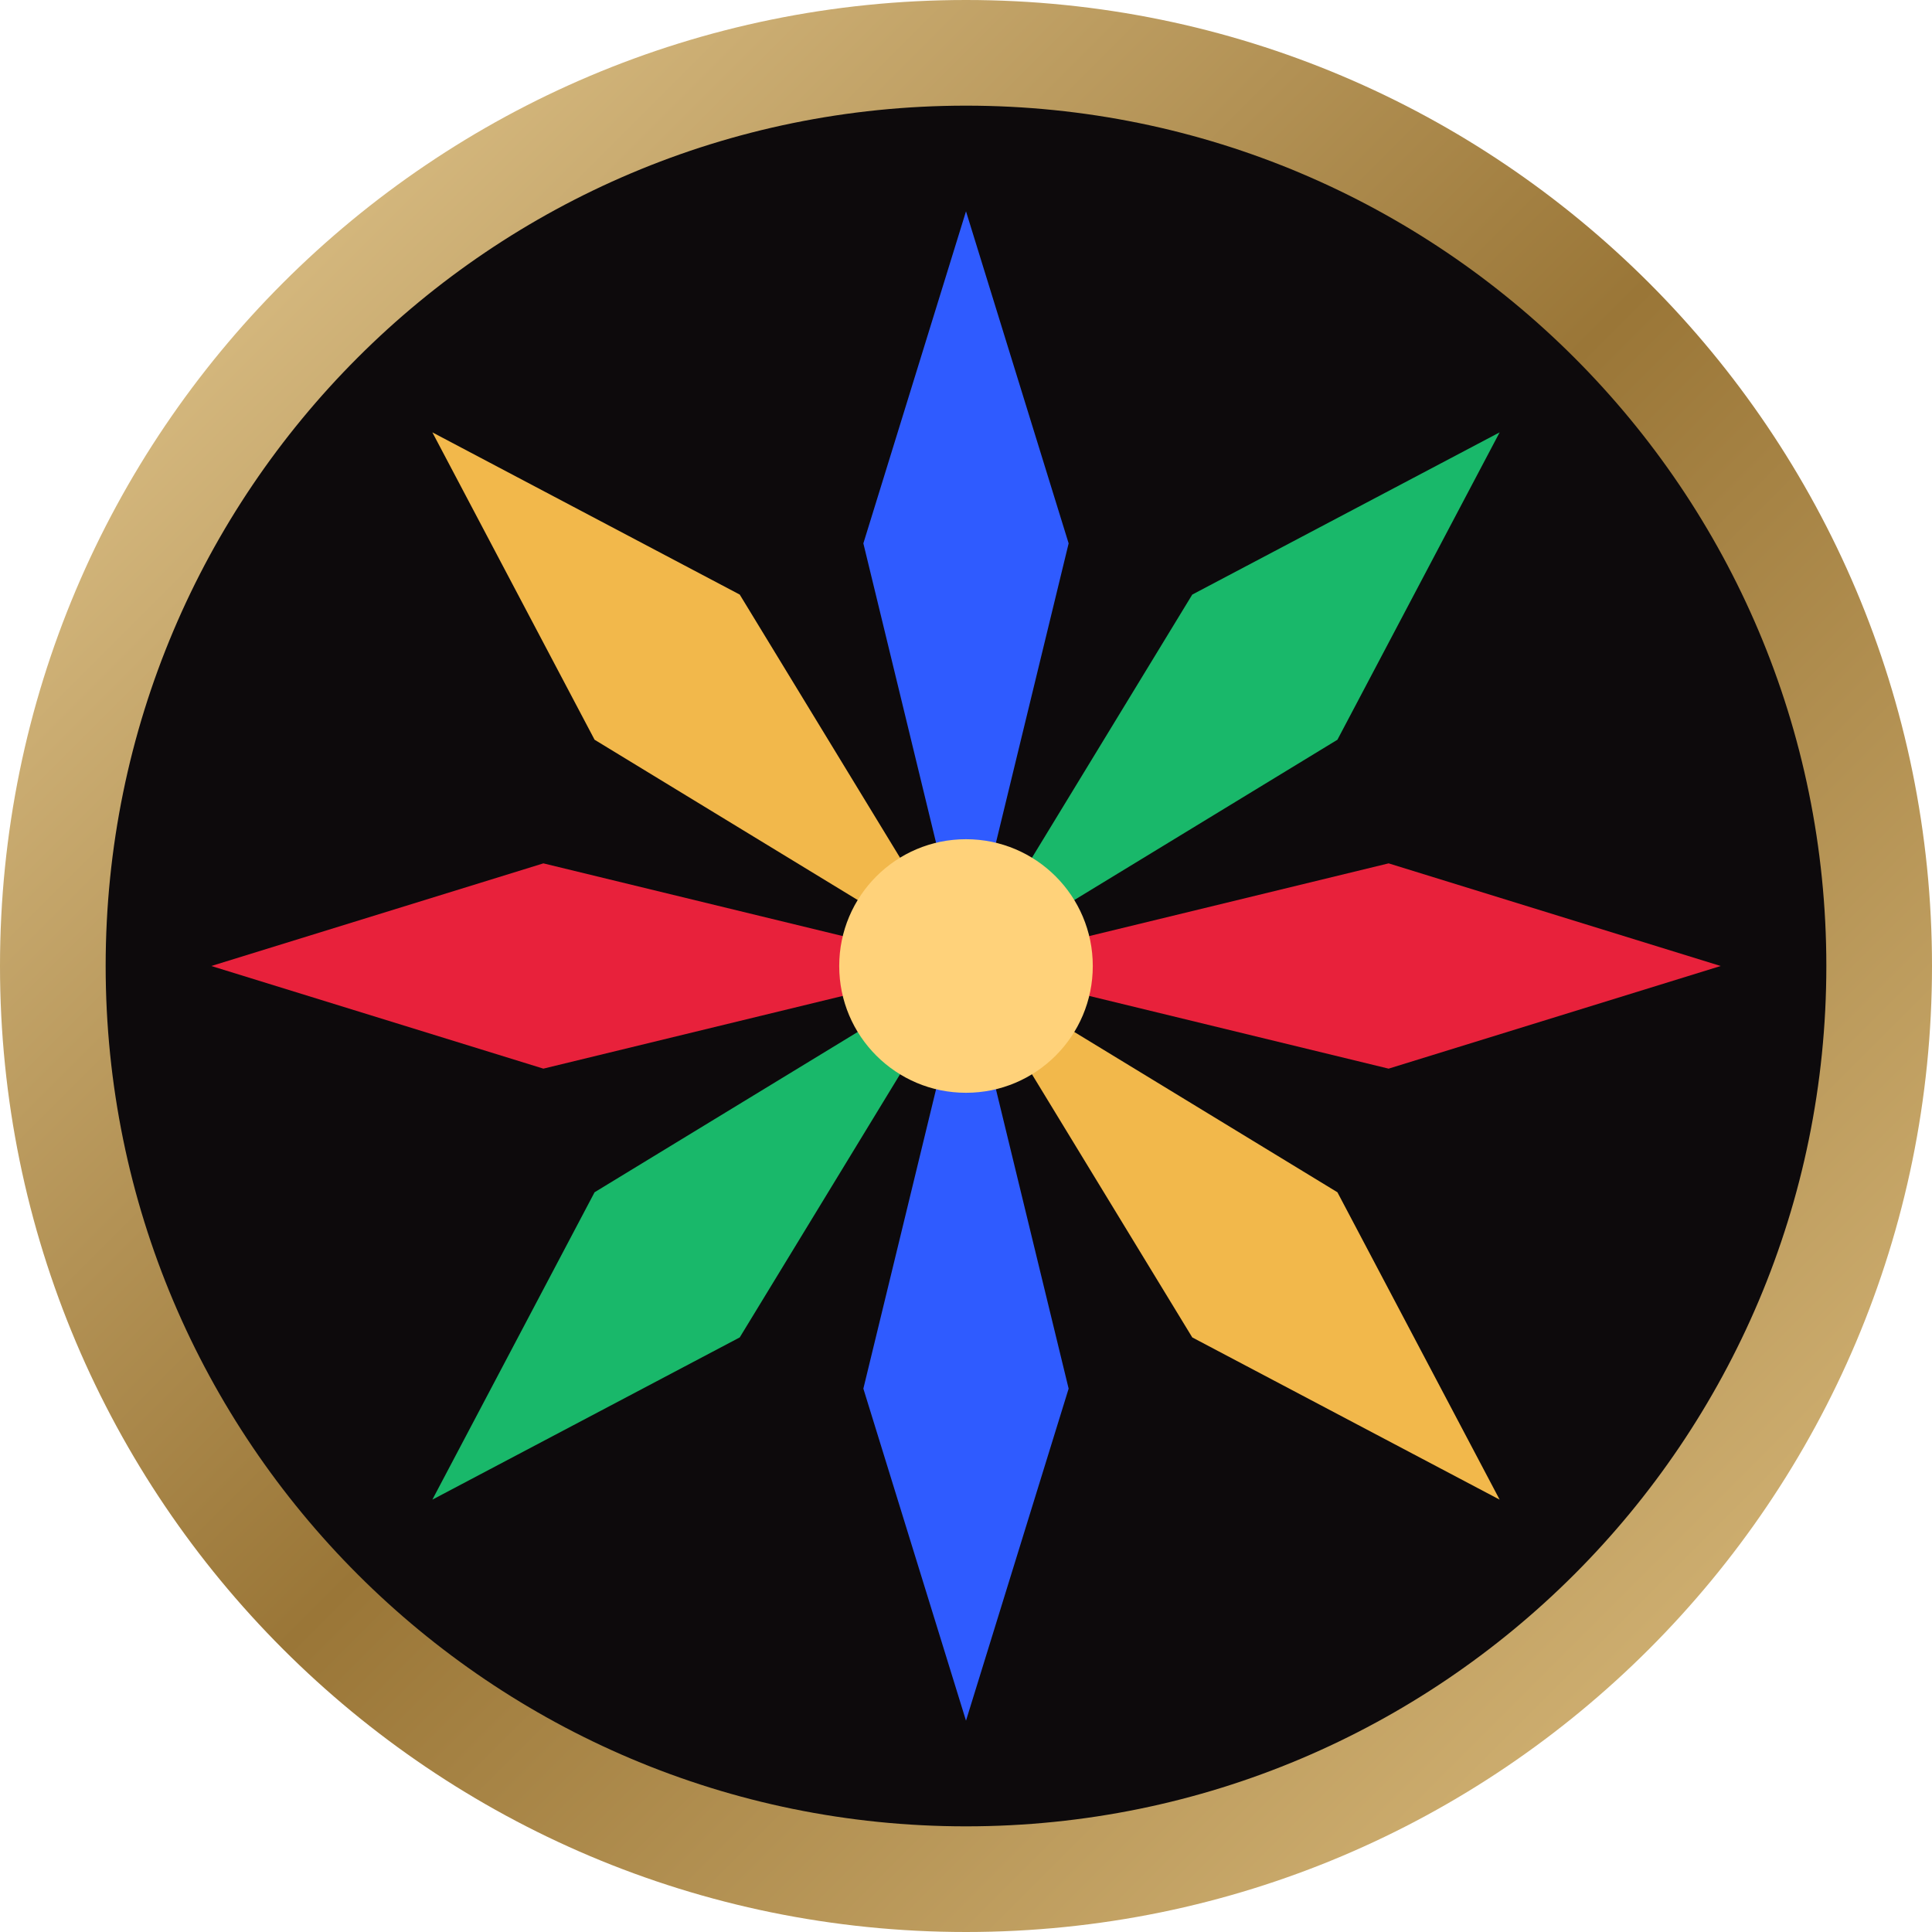
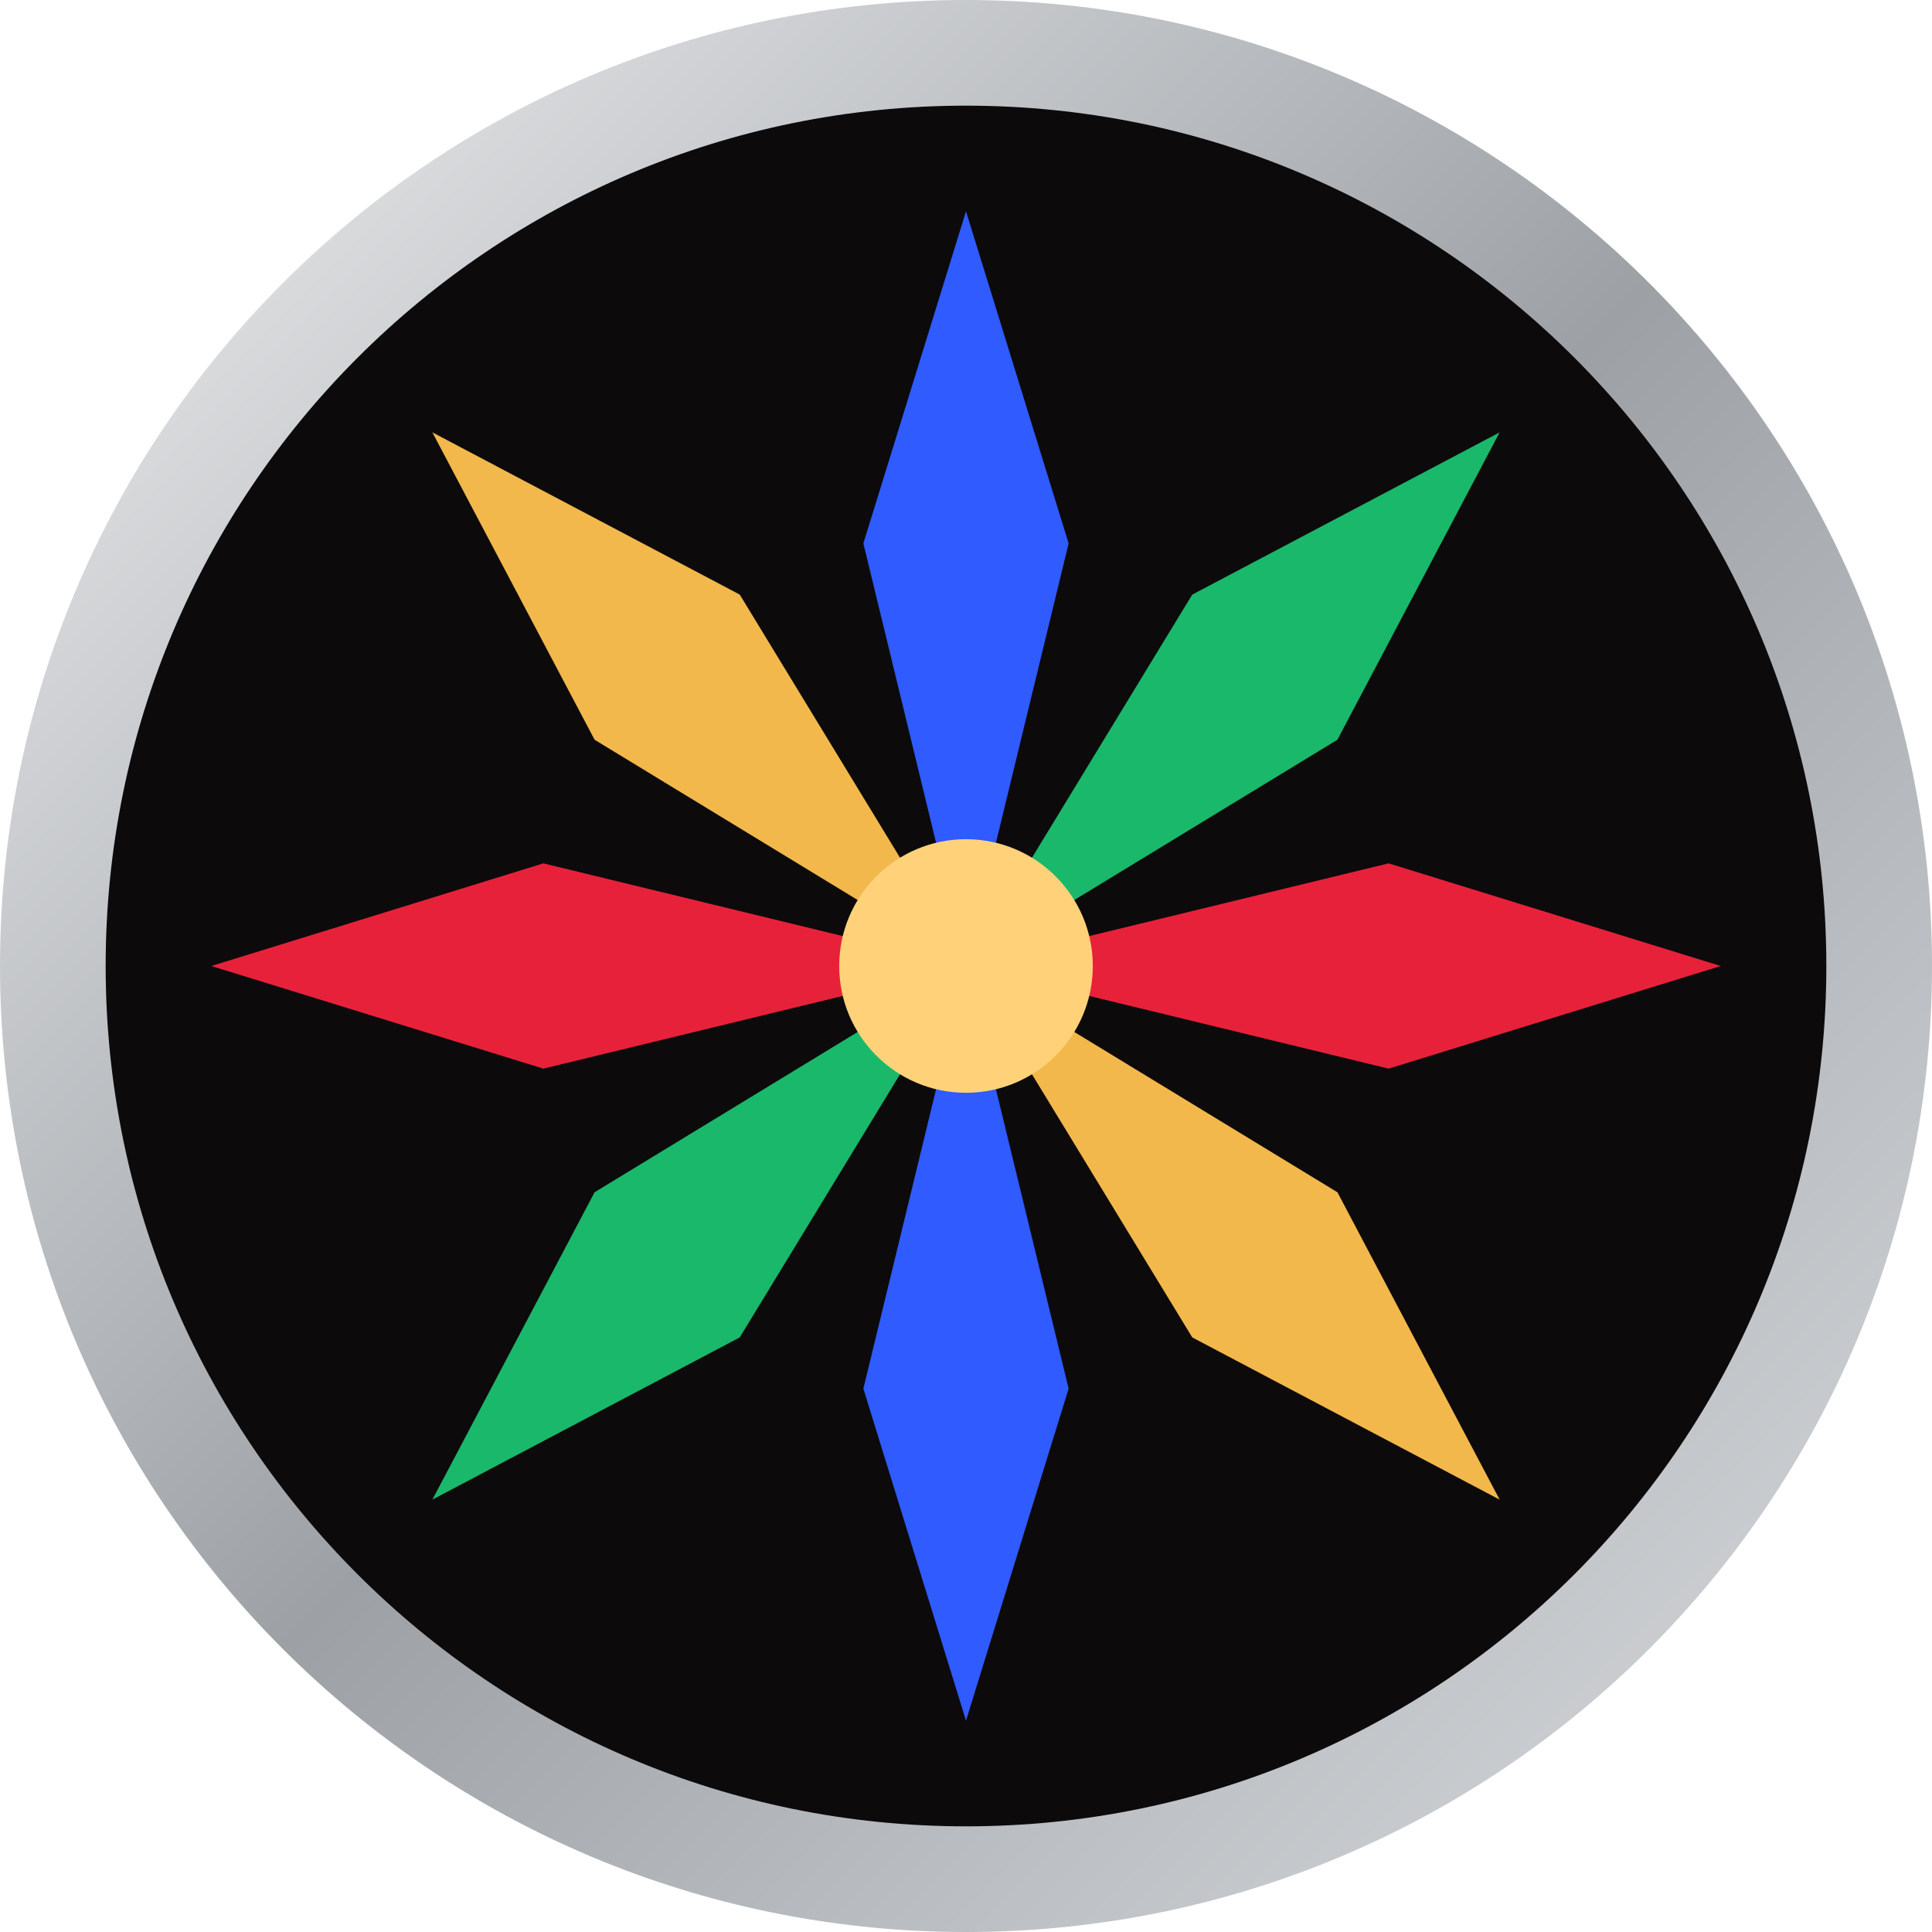
<svg xmlns="http://www.w3.org/2000/svg" viewBox="0 0 64 64">
  <defs>
    <linearGradient id="b" x1="0" y1="0" x2="1" y2="1">
-       <stop offset="0" stop-color="#ecd29a" />
-       <stop offset=".5" stop-color="#9a7637" />
-       <stop offset="1" stop-color="#e2c486" />
+       <stop offset="0" stop-color="#f1f2f3" />
+       <stop offset=".5" stop-color="#9da1a6" />
+       <stop offset="1" stop-color="#dcdee1" />
    </linearGradient>
  </defs>
  <circle cx="32" cy="32" r="32" fill="url(#b)" />
  <circle cx="32" cy="32" r="28.5" fill="#0d0a0c" />
  <path d="M32 32 L28.6 18 L32 7 L35.4 18 Z" fill="#2f5bff" transform="rotate(0 32 32)" />
  <path d="M32 32 L28.6 18 L32 7 L35.4 18 Z" fill="#19b86a" transform="rotate(45 32 32)" />
  <path d="M32 32 L28.6 18 L32 7 L35.4 18 Z" fill="#e8213b" transform="rotate(90 32 32)" />
  <path d="M32 32 L28.6 18 L32 7 L35.4 18 Z" fill="#f2b84b" transform="rotate(135 32 32)" />
  <path d="M32 32 L28.6 18 L32 7 L35.4 18 Z" fill="#2f5bff" transform="rotate(180 32 32)" />
  <path d="M32 32 L28.6 18 L32 7 L35.4 18 Z" fill="#19b86a" transform="rotate(225 32 32)" />
  <path d="M32 32 L28.6 18 L32 7 L35.4 18 Z" fill="#e8213b" transform="rotate(270 32 32)" />
  <path d="M32 32 L28.6 18 L32 7 L35.4 18 Z" fill="#f2b84b" transform="rotate(315 32 32)" />
  <circle cx="32" cy="32" r="4.2" fill="#ffd27a" />
</svg>
